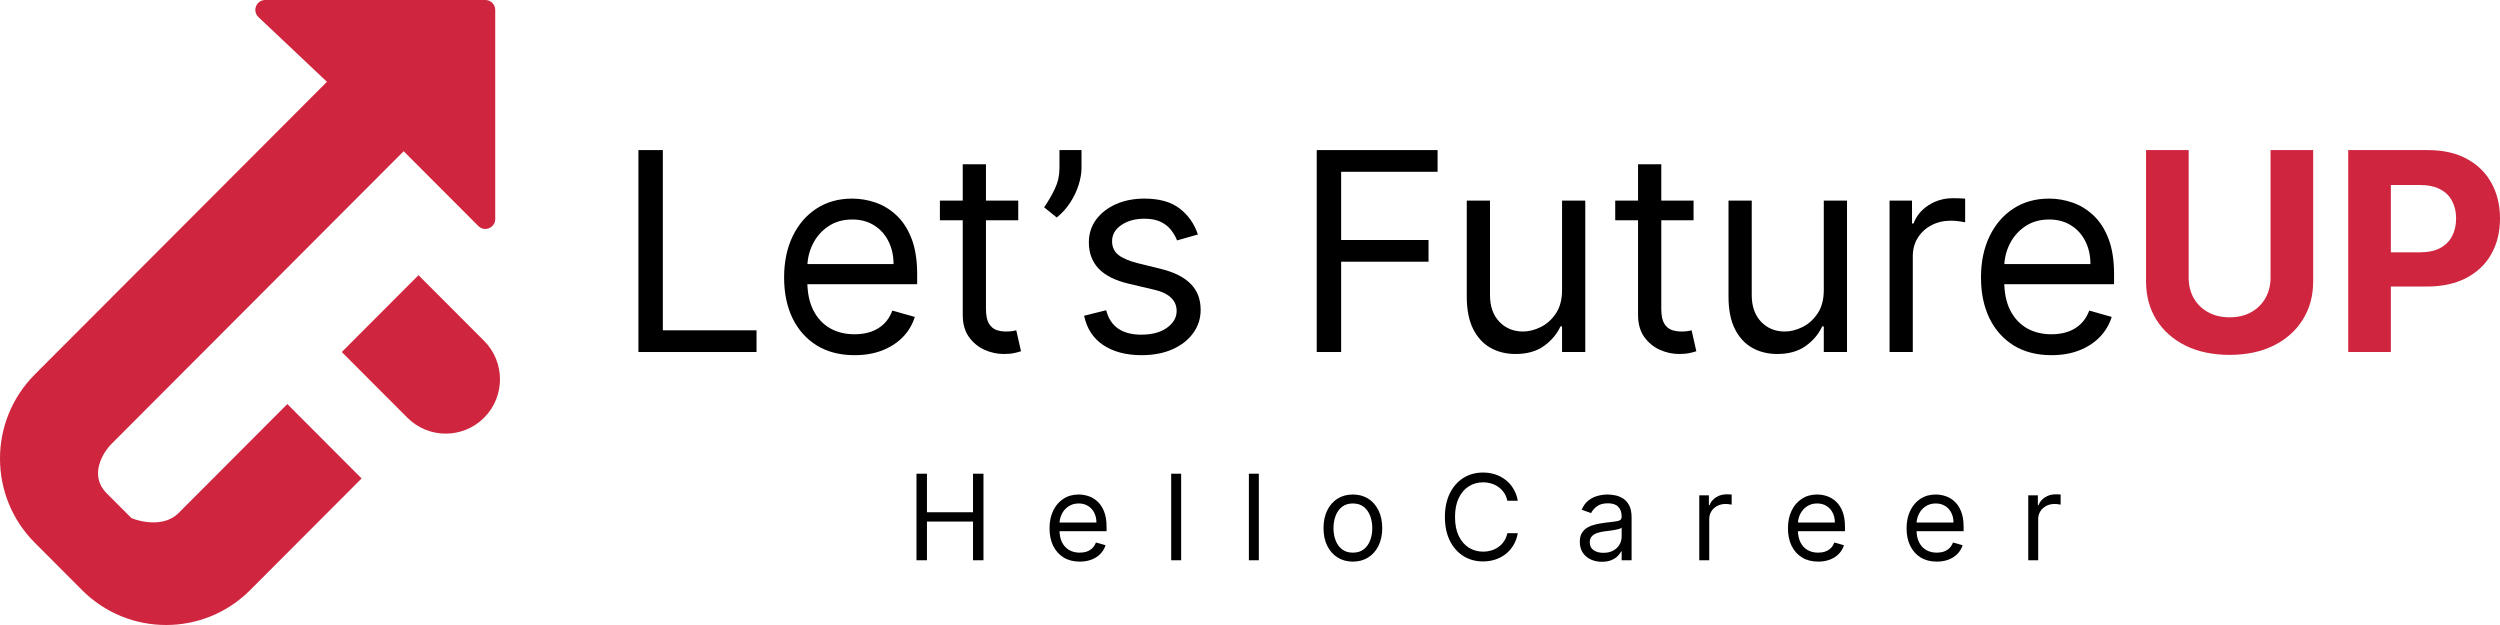
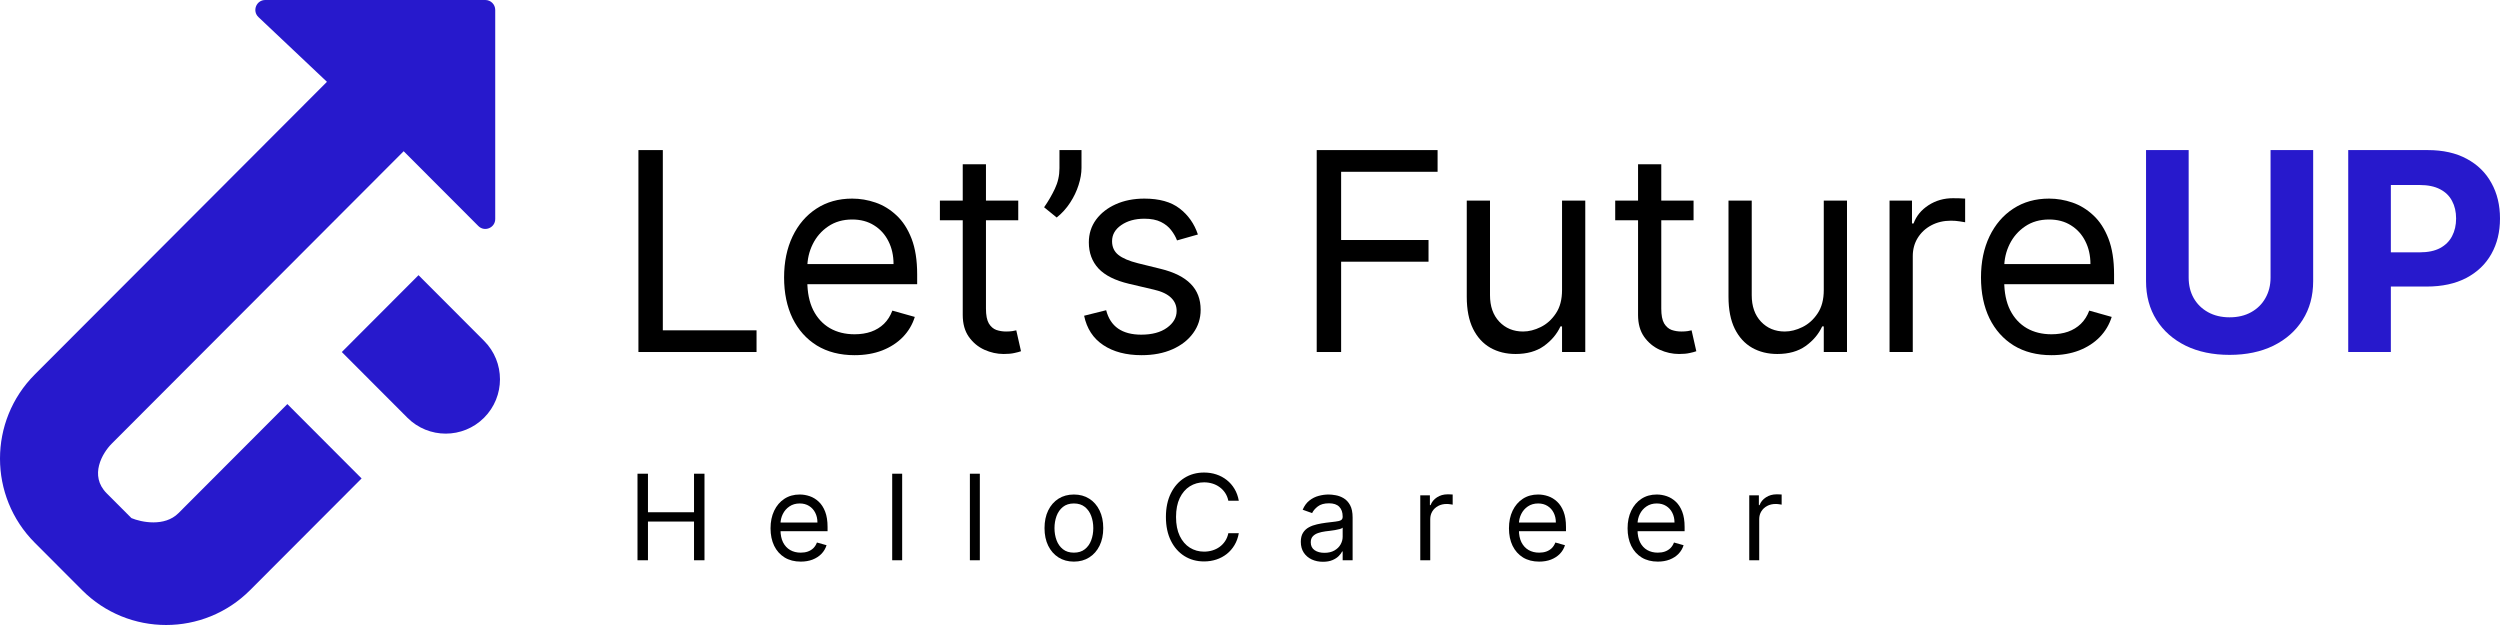
<svg xmlns="http://www.w3.org/2000/svg" width="200" height="50" viewBox="0 0 200 50" fill="none">
-   <path d="M33.481 22.014L27.344 28.162L32.59 33.417C34.285 35.115 37.033 35.115 38.727 33.417C40.422 31.719 40.422 28.967 38.727 27.269L33.481 22.014Z" fill="#CF253F" />
-   <path d="M38.826 0H21.221C20.504 0 20.156 0.878 20.678 1.37L26.156 6.545L2.783 29.958C-0.928 33.675 -0.928 39.703 2.783 43.42L6.568 47.212C10.279 50.929 16.296 50.929 20.007 47.212L28.928 38.276L22.988 32.326L14.277 41.052C13.169 42.163 11.308 41.779 10.516 41.449L8.536 39.466C7.111 38.038 8.206 36.227 8.932 35.499L32.293 12.098L38.266 18.081C38.765 18.581 39.618 18.227 39.618 17.52V0.793C39.618 0.355 39.264 0 38.826 0Z" fill="#CF253F" />
-   <path d="M51.074 28.161V12.007H53.027V26.426H60.523V28.161H51.074Z" fill="black" />
-   <path d="M68.365 28.414C67.2 28.414 66.195 28.156 65.35 27.641C64.51 27.12 63.862 26.395 63.405 25.464C62.953 24.528 62.728 23.439 62.728 22.198C62.728 20.957 62.953 19.863 63.405 18.917C63.862 17.965 64.497 17.224 65.31 16.693C66.129 16.156 67.085 15.888 68.177 15.888C68.806 15.888 69.428 15.993 70.043 16.204C70.657 16.414 71.216 16.756 71.72 17.229C72.224 17.697 72.625 18.317 72.925 19.09C73.224 19.863 73.373 20.815 73.373 21.946V22.735H64.051V21.125H71.484C71.484 20.442 71.347 19.832 71.074 19.296C70.806 18.759 70.423 18.336 69.925 18.026C69.431 17.715 68.848 17.56 68.177 17.56C67.436 17.56 66.796 17.744 66.255 18.112C65.72 18.475 65.308 18.948 65.019 19.532C64.73 20.116 64.586 20.742 64.586 21.41V22.482C64.586 23.397 64.743 24.173 65.058 24.809C65.379 25.44 65.822 25.921 66.389 26.253C66.956 26.579 67.615 26.742 68.365 26.742C68.854 26.742 69.295 26.673 69.688 26.537C70.087 26.395 70.431 26.184 70.72 25.905C71.009 25.622 71.232 25.269 71.389 24.849L73.184 25.353C72.995 25.963 72.678 26.5 72.232 26.962C71.785 27.42 71.234 27.777 70.578 28.035C69.922 28.288 69.184 28.414 68.365 28.414Z" fill="black" />
-   <path d="M81.46 16.046V17.623H75.192V16.046H81.46ZM77.019 13.143H78.877V24.691C78.877 25.217 78.953 25.611 79.106 25.874C79.263 26.132 79.463 26.305 79.704 26.395C79.951 26.479 80.211 26.521 80.484 26.521C80.688 26.521 80.856 26.51 80.987 26.489C81.119 26.463 81.224 26.442 81.302 26.426L81.68 28.098C81.555 28.146 81.379 28.193 81.153 28.24C80.927 28.293 80.641 28.319 80.295 28.319C79.77 28.319 79.255 28.206 78.751 27.98C78.253 27.754 77.838 27.409 77.507 26.947C77.182 26.484 77.019 25.9 77.019 25.196V13.143Z" fill="black" />
-   <path d="M86.521 12.007V13.427C86.521 13.858 86.442 14.318 86.285 14.807C86.132 15.291 85.907 15.762 85.608 16.219C85.314 16.672 84.957 17.066 84.537 17.402L83.529 16.582C83.86 16.109 84.146 15.617 84.387 15.107C84.634 14.592 84.757 14.042 84.757 13.459V12.007H86.521Z" fill="black" />
-   <path d="M95.832 18.759L94.163 19.233C94.058 18.954 93.903 18.683 93.698 18.42C93.499 18.152 93.226 17.931 92.879 17.758C92.533 17.584 92.089 17.497 91.549 17.497C90.808 17.497 90.192 17.668 89.698 18.01C89.21 18.346 88.966 18.775 88.966 19.296C88.966 19.758 89.134 20.124 89.47 20.392C89.806 20.66 90.331 20.884 91.045 21.062L92.84 21.504C93.921 21.767 94.727 22.169 95.257 22.711C95.787 23.247 96.052 23.939 96.052 24.785C96.052 25.48 95.853 26.1 95.454 26.647C95.06 27.194 94.509 27.625 93.8 27.941C93.092 28.256 92.268 28.414 91.328 28.414C90.094 28.414 89.073 28.146 88.265 27.609C87.457 27.073 86.945 26.289 86.73 25.259L88.493 24.817C88.661 25.469 88.979 25.958 89.446 26.284C89.919 26.61 90.535 26.773 91.297 26.773C92.163 26.773 92.85 26.589 93.359 26.221C93.874 25.848 94.131 25.401 94.131 24.88C94.131 24.459 93.984 24.107 93.69 23.823C93.396 23.534 92.945 23.318 92.336 23.176L90.32 22.703C89.213 22.44 88.399 22.033 87.879 21.48C87.365 20.923 87.108 20.226 87.108 19.39C87.108 18.707 87.299 18.102 87.682 17.576C88.071 17.05 88.598 16.637 89.265 16.338C89.937 16.038 90.698 15.888 91.549 15.888C92.745 15.888 93.685 16.151 94.367 16.677C95.055 17.203 95.543 17.897 95.832 18.759Z" fill="black" />
-   <path d="M105.338 28.161V12.007H115.007V13.743H107.291V19.201H114.283V20.936H107.291V28.161H105.338Z" fill="black" />
-   <path d="M124.964 23.208V16.046H126.822V28.161H124.964V26.111H124.838C124.554 26.726 124.113 27.249 123.515 27.68C122.917 28.106 122.161 28.319 121.247 28.319C120.491 28.319 119.819 28.154 119.232 27.822C118.644 27.486 118.182 26.981 117.846 26.308C117.51 25.629 117.342 24.775 117.342 23.744V16.046H119.2V23.618C119.2 24.502 119.447 25.206 119.94 25.732C120.439 26.258 121.074 26.521 121.846 26.521C122.308 26.521 122.777 26.402 123.255 26.166C123.738 25.929 124.142 25.566 124.468 25.077C124.798 24.588 124.964 23.965 124.964 23.208Z" fill="black" />
-   <path d="M135.485 16.046V17.623H129.218V16.046H135.485ZM131.044 13.143H132.903V24.691C132.903 25.217 132.979 25.611 133.131 25.874C133.289 26.132 133.488 26.305 133.73 26.395C133.976 26.479 134.236 26.521 134.509 26.521C134.714 26.521 134.882 26.51 135.013 26.489C135.144 26.463 135.249 26.442 135.328 26.426L135.706 28.098C135.58 28.146 135.404 28.193 135.178 28.24C134.953 28.293 134.667 28.319 134.32 28.319C133.795 28.319 133.281 28.206 132.777 27.98C132.278 27.754 131.863 27.409 131.533 26.947C131.207 26.484 131.044 25.9 131.044 25.196V13.143Z" fill="black" />
-   <path d="M145.903 23.208V16.046H147.761V28.161H145.903V26.111H145.777C145.493 26.726 145.052 27.249 144.454 27.68C143.855 28.106 143.1 28.319 142.186 28.319C141.43 28.319 140.758 28.154 140.17 27.822C139.583 27.486 139.121 26.981 138.785 26.308C138.449 25.629 138.281 24.775 138.281 23.744V16.046H140.139V23.618C140.139 24.502 140.386 25.206 140.879 25.732C141.378 26.258 142.013 26.521 142.785 26.521C143.247 26.521 143.716 26.402 144.194 26.166C144.677 25.929 145.081 25.566 145.407 25.077C145.737 24.588 145.903 23.965 145.903 23.208Z" fill="black" />
-   <path d="M151.165 28.161V16.046H152.96V17.876H153.086C153.306 17.276 153.705 16.79 154.283 16.417C154.86 16.043 155.511 15.857 156.235 15.857C156.372 15.857 156.542 15.859 156.747 15.864C156.952 15.87 157.107 15.878 157.212 15.888V17.781C157.149 17.765 157.004 17.742 156.779 17.71C156.558 17.673 156.325 17.655 156.078 17.655C155.49 17.655 154.965 17.779 154.503 18.026C154.046 18.268 153.684 18.604 153.416 19.035C153.154 19.461 153.023 19.948 153.023 20.494V28.161H151.165Z" fill="black" />
-   <path d="M164.117 28.414C162.952 28.414 161.947 28.156 161.101 27.641C160.262 27.12 159.613 26.395 159.157 25.464C158.705 24.528 158.479 23.439 158.479 22.198C158.479 20.957 158.705 19.863 159.157 18.917C159.613 17.965 160.248 17.224 161.062 16.693C161.881 16.156 162.836 15.888 163.928 15.888C164.558 15.888 165.18 15.993 165.794 16.204C166.409 16.414 166.968 16.756 167.472 17.229C167.975 17.697 168.377 18.317 168.676 19.09C168.975 19.863 169.125 20.815 169.125 21.946V22.735H159.802V21.125H167.235C167.235 20.442 167.099 19.832 166.826 19.296C166.558 18.759 166.175 18.336 165.676 18.026C165.183 17.715 164.6 17.56 163.928 17.56C163.188 17.56 162.548 17.744 162.007 18.112C161.472 18.475 161.06 18.948 160.771 19.532C160.482 20.116 160.338 20.742 160.338 21.41V22.482C160.338 23.397 160.495 24.173 160.81 24.809C161.13 25.44 161.574 25.921 162.141 26.253C162.708 26.579 163.367 26.742 164.117 26.742C164.605 26.742 165.046 26.673 165.44 26.537C165.839 26.395 166.183 26.184 166.472 25.905C166.76 25.622 166.983 25.269 167.141 24.849L168.936 25.353C168.747 25.963 168.43 26.5 167.983 26.962C167.537 27.42 166.986 27.777 166.33 28.035C165.674 28.288 164.936 28.414 164.117 28.414Z" fill="black" />
-   <path d="M181.644 12.007H185.054V22.498C185.054 23.676 184.773 24.707 184.211 25.59C183.655 26.473 182.875 27.162 181.873 27.657C180.87 28.146 179.702 28.39 178.369 28.39C177.03 28.39 175.859 28.146 174.857 27.657C173.854 27.162 173.075 26.473 172.518 25.59C171.962 24.707 171.684 23.676 171.684 22.498V12.007H175.093V22.206C175.093 22.821 175.227 23.368 175.495 23.847C175.768 24.325 176.151 24.701 176.644 24.975C177.138 25.248 177.712 25.385 178.369 25.385C179.03 25.385 179.605 25.248 180.093 24.975C180.586 24.701 180.967 24.325 181.235 23.847C181.508 23.368 181.644 22.821 181.644 22.206V12.007Z" fill="#CF253F" />
-   <path d="M187.859 28.161V12.007H194.221C195.444 12.007 196.486 12.241 197.347 12.709C198.208 13.172 198.864 13.816 199.315 14.642C199.772 15.462 200 16.409 200 17.481C200 18.554 199.769 19.501 199.308 20.321C198.846 21.141 198.176 21.78 197.3 22.238C196.428 22.695 195.373 22.924 194.134 22.924H190.079V20.187H193.583C194.239 20.187 194.78 20.074 195.205 19.848C195.636 19.616 195.956 19.298 196.166 18.893C196.381 18.483 196.489 18.012 196.489 17.481C196.489 16.945 196.381 16.477 196.166 16.077C195.956 15.672 195.636 15.36 195.205 15.139C194.775 14.913 194.229 14.8 193.567 14.8H191.268V28.161H187.859Z" fill="#CF253F" />
-   <path d="M73.319 44.821V37.897H74.156V40.98H77.841V37.897H78.678V44.821H77.841V41.724H74.156V44.821H73.319Z" fill="black" />
-   <path d="M86.378 44.929C85.879 44.929 85.448 44.818 85.086 44.597C84.726 44.374 84.448 44.063 84.252 43.664C84.059 43.263 83.962 42.797 83.962 42.265C83.962 41.733 84.059 41.264 84.252 40.859C84.448 40.451 84.72 40.133 85.069 39.905C85.42 39.675 85.829 39.561 86.297 39.561C86.567 39.561 86.834 39.606 87.097 39.696C87.36 39.786 87.6 39.932 87.816 40.135C88.032 40.336 88.204 40.602 88.332 40.933C88.46 41.264 88.525 41.672 88.525 42.157V42.495H84.529V41.805H87.715C87.715 41.512 87.656 41.251 87.539 41.021C87.424 40.791 87.26 40.61 87.046 40.477C86.835 40.344 86.585 40.277 86.297 40.277C85.98 40.277 85.706 40.356 85.474 40.514C85.245 40.669 85.068 40.872 84.944 41.122C84.82 41.373 84.759 41.641 84.759 41.927V42.387C84.759 42.779 84.826 43.111 84.961 43.384C85.098 43.654 85.288 43.861 85.531 44.002C85.774 44.142 86.057 44.212 86.378 44.212C86.588 44.212 86.777 44.183 86.945 44.124C87.116 44.063 87.264 43.973 87.387 43.854C87.511 43.732 87.607 43.581 87.674 43.401L88.444 43.617C88.363 43.879 88.227 44.108 88.035 44.307C87.844 44.503 87.608 44.656 87.327 44.767C87.045 44.875 86.729 44.929 86.378 44.929Z" fill="black" />
-   <path d="M94.492 37.897V44.821H93.695V37.897H94.492Z" fill="black" />
-   <path d="M100.706 37.897V44.821H99.91V37.897H100.706Z" fill="black" />
-   <path d="M108.23 44.929C107.762 44.929 107.352 44.817 106.999 44.594C106.648 44.371 106.373 44.059 106.175 43.658C105.98 43.257 105.882 42.788 105.882 42.251C105.882 41.711 105.98 41.238 106.175 40.835C106.373 40.432 106.648 40.118 106.999 39.895C107.352 39.672 107.762 39.561 108.23 39.561C108.698 39.561 109.108 39.672 109.459 39.895C109.812 40.118 110.086 40.432 110.282 40.835C110.48 41.238 110.579 41.711 110.579 42.251C110.579 42.788 110.48 43.257 110.282 43.658C110.086 44.059 109.812 44.371 109.459 44.594C109.108 44.817 108.698 44.929 108.23 44.929ZM108.23 44.212C108.586 44.212 108.878 44.121 109.108 43.938C109.337 43.756 109.507 43.516 109.617 43.218C109.728 42.921 109.783 42.599 109.783 42.251C109.783 41.904 109.728 41.581 109.617 41.281C109.507 40.981 109.337 40.739 109.108 40.554C108.878 40.37 108.586 40.277 108.23 40.277C107.875 40.277 107.582 40.37 107.353 40.554C107.124 40.739 106.954 40.981 106.843 41.281C106.733 41.581 106.678 41.904 106.678 42.251C106.678 42.599 106.733 42.921 106.843 43.218C106.954 43.516 107.124 43.756 107.353 43.938C107.582 44.121 107.875 44.212 108.23 44.212Z" fill="black" />
-   <path d="M121.424 40.061H120.587C120.537 39.82 120.451 39.608 120.327 39.425C120.205 39.243 120.057 39.09 119.881 38.966C119.708 38.839 119.516 38.745 119.304 38.682C119.093 38.619 118.872 38.587 118.643 38.587C118.224 38.587 117.845 38.693 117.506 38.905C117.168 39.117 116.899 39.429 116.699 39.841C116.501 40.254 116.402 40.76 116.402 41.359C116.402 41.958 116.501 42.464 116.699 42.877C116.899 43.289 117.168 43.601 117.506 43.813C117.845 44.025 118.224 44.131 118.643 44.131C118.872 44.131 119.093 44.099 119.304 44.036C119.516 43.973 119.708 43.88 119.881 43.756C120.057 43.63 120.205 43.475 120.327 43.293C120.451 43.108 120.537 42.896 120.587 42.657H121.424C121.361 43.011 121.246 43.328 121.079 43.607C120.913 43.886 120.706 44.124 120.458 44.32C120.211 44.514 119.933 44.662 119.625 44.763C119.319 44.864 118.992 44.915 118.643 44.915C118.053 44.915 117.529 44.771 117.07 44.483C116.611 44.194 116.25 43.784 115.987 43.252C115.724 42.72 115.592 42.089 115.592 41.359C115.592 40.629 115.724 39.998 115.987 39.466C116.25 38.934 116.611 38.524 117.07 38.235C117.529 37.947 118.053 37.803 118.643 37.803C118.992 37.803 119.319 37.853 119.625 37.955C119.933 38.056 120.211 38.205 120.458 38.401C120.706 38.595 120.913 38.831 121.079 39.111C121.246 39.388 121.361 39.705 121.424 40.061Z" fill="black" />
-   <path d="M128.153 44.942C127.824 44.942 127.526 44.88 127.258 44.756C126.991 44.63 126.778 44.449 126.621 44.212C126.463 43.973 126.384 43.685 126.384 43.347C126.384 43.049 126.443 42.808 126.56 42.623C126.677 42.436 126.833 42.29 127.029 42.184C127.225 42.078 127.441 41.999 127.677 41.947C127.915 41.893 128.155 41.85 128.396 41.819C128.711 41.778 128.966 41.748 129.162 41.727C129.36 41.705 129.504 41.668 129.594 41.616C129.686 41.564 129.732 41.474 129.732 41.346V41.318C129.732 40.985 129.641 40.726 129.459 40.541C129.279 40.356 129.005 40.264 128.639 40.264C128.258 40.264 127.96 40.347 127.744 40.514C127.528 40.681 127.377 40.859 127.289 41.048L126.533 40.778C126.668 40.462 126.848 40.216 127.073 40.041C127.3 39.863 127.548 39.739 127.815 39.669C128.085 39.597 128.351 39.561 128.612 39.561C128.778 39.561 128.969 39.581 129.185 39.621C129.404 39.66 129.614 39.74 129.816 39.861C130.021 39.983 130.191 40.167 130.326 40.412C130.461 40.658 130.528 40.987 130.528 41.4V44.821H129.732V44.117H129.692C129.638 44.23 129.548 44.351 129.422 44.479C129.296 44.608 129.128 44.717 128.919 44.807C128.71 44.897 128.454 44.942 128.153 44.942ZM128.274 44.226C128.589 44.226 128.855 44.164 129.071 44.04C129.289 43.916 129.453 43.756 129.563 43.56C129.676 43.364 129.732 43.157 129.732 42.941V42.211C129.698 42.251 129.624 42.289 129.509 42.322C129.397 42.354 129.266 42.382 129.118 42.407C128.972 42.429 128.829 42.45 128.689 42.468C128.552 42.483 128.441 42.497 128.355 42.508C128.148 42.535 127.955 42.579 127.775 42.64C127.597 42.699 127.453 42.788 127.343 42.907C127.235 43.024 127.181 43.184 127.181 43.387C127.181 43.664 127.283 43.874 127.488 44.016C127.695 44.156 127.957 44.226 128.274 44.226Z" fill="black" />
-   <path d="M135.941 44.821V39.628H136.711V40.412H136.765C136.859 40.156 137.03 39.947 137.278 39.787C137.525 39.627 137.804 39.547 138.115 39.547C138.173 39.547 138.246 39.548 138.334 39.55C138.422 39.553 138.488 39.556 138.533 39.561V40.372C138.506 40.365 138.444 40.355 138.348 40.342C138.253 40.326 138.153 40.318 138.047 40.318C137.795 40.318 137.57 40.371 137.372 40.477C137.177 40.58 137.021 40.725 136.907 40.909C136.794 41.092 136.738 41.3 136.738 41.535V44.821H135.941Z" fill="black" />
-   <path d="M145.452 44.929C144.953 44.929 144.522 44.818 144.16 44.597C143.8 44.374 143.522 44.063 143.326 43.664C143.133 43.263 143.036 42.797 143.036 42.265C143.036 41.733 143.133 41.264 143.326 40.859C143.522 40.451 143.794 40.133 144.143 39.905C144.494 39.675 144.903 39.561 145.371 39.561C145.641 39.561 145.908 39.606 146.171 39.696C146.434 39.786 146.674 39.932 146.89 40.135C147.106 40.336 147.278 40.602 147.406 40.933C147.534 41.264 147.598 41.672 147.598 42.157V42.495H143.603V41.805H146.788C146.788 41.512 146.73 41.251 146.613 41.021C146.498 40.791 146.334 40.61 146.12 40.477C145.909 40.344 145.659 40.277 145.371 40.277C145.054 40.277 144.779 40.356 144.548 40.514C144.318 40.669 144.142 40.872 144.018 41.122C143.894 41.373 143.832 41.641 143.832 41.927V42.387C143.832 42.779 143.9 43.111 144.035 43.384C144.172 43.654 144.362 43.861 144.605 44.002C144.848 44.142 145.13 44.212 145.452 44.212C145.661 44.212 145.85 44.183 146.019 44.124C146.19 44.063 146.337 43.973 146.461 43.854C146.585 43.732 146.681 43.581 146.748 43.401L147.517 43.617C147.436 43.879 147.3 44.108 147.109 44.307C146.918 44.503 146.682 44.656 146.4 44.767C146.119 44.875 145.803 44.929 145.452 44.929Z" fill="black" />
-   <path d="M154.943 44.929C154.443 44.929 154.012 44.818 153.65 44.597C153.29 44.374 153.012 44.063 152.817 43.664C152.623 43.263 152.526 42.797 152.526 42.265C152.526 41.733 152.623 41.264 152.817 40.859C153.012 40.451 153.285 40.133 153.633 39.905C153.984 39.675 154.394 39.561 154.862 39.561C155.132 39.561 155.398 39.606 155.661 39.696C155.925 39.786 156.164 39.932 156.38 40.135C156.596 40.336 156.768 40.602 156.896 40.933C157.025 41.264 157.089 41.672 157.089 42.157V42.495H153.093V41.805H156.279C156.279 41.512 156.22 41.251 156.103 41.021C155.989 40.791 155.824 40.61 155.611 40.477C155.399 40.344 155.15 40.277 154.862 40.277C154.544 40.277 154.27 40.356 154.038 40.514C153.809 40.669 153.632 40.872 153.508 41.122C153.385 41.373 153.323 41.641 153.323 41.927V42.387C153.323 42.779 153.39 43.111 153.525 43.384C153.662 43.654 153.853 43.861 154.096 44.002C154.339 44.142 154.621 44.212 154.943 44.212C155.152 44.212 155.341 44.183 155.509 44.124C155.68 44.063 155.828 43.973 155.952 43.854C156.075 43.732 156.171 43.581 156.238 43.401L157.008 43.617C156.927 43.879 156.791 44.108 156.599 44.307C156.408 44.503 156.172 44.656 155.891 44.767C155.61 44.875 155.294 44.929 154.943 44.929Z" fill="black" />
-   <path d="M162.26 44.821V39.628H163.029V40.412H163.083C163.178 40.156 163.349 39.947 163.596 39.787C163.844 39.627 164.123 39.547 164.433 39.547C164.491 39.547 164.565 39.548 164.652 39.55C164.74 39.553 164.806 39.556 164.851 39.561V40.372C164.824 40.365 164.763 40.355 164.666 40.342C164.571 40.326 164.471 40.318 164.365 40.318C164.114 40.318 163.889 40.371 163.691 40.477C163.495 40.58 163.34 40.725 163.225 40.909C163.112 41.092 163.056 41.3 163.056 41.535V44.821H162.26Z" fill="black" />
+   <path d="M33.481 22.014L27.344 28.162L32.59 33.417C34.285 35.115 37.033 35.115 38.727 33.417C40.422 31.719 40.422 28.967 38.727 27.269L33.481 22.014Z" fill="#2719CC" />
+   <path d="M38.826 0H21.221C20.504 0 20.156 0.878 20.678 1.37L26.156 6.545L2.783 29.958C-0.928 33.675 -0.928 39.703 2.783 43.42L6.568 47.212C10.279 50.929 16.296 50.929 20.007 47.212L28.928 38.276L22.988 32.326L14.277 41.052C13.169 42.163 11.308 41.779 10.516 41.449L8.536 39.466C7.111 38.038 8.206 36.227 8.932 35.499L32.293 12.098L38.266 18.081C38.765 18.581 39.618 18.227 39.618 17.52V0.793C39.618 0.355 39.264 0 38.826 0Z" fill="#2719CC" />
+   <path d="M51.074 28.161V12.007H53.026V26.426H60.523V28.161H51.074Z" fill="black" />
+   <path d="M68.365 28.414C67.2 28.414 66.194 28.156 65.349 27.641C64.509 27.12 63.861 26.395 63.404 25.464C62.953 24.528 62.727 23.439 62.727 22.198C62.727 20.957 62.953 19.863 63.404 18.917C63.861 17.965 64.496 17.224 65.31 16.693C66.129 16.156 67.084 15.888 68.176 15.888C68.806 15.888 69.428 15.993 70.042 16.204C70.656 16.414 71.215 16.756 71.719 17.229C72.223 17.697 72.625 18.317 72.924 19.09C73.223 19.863 73.373 20.815 73.373 21.946V22.735H64.05V21.125H71.483C71.483 20.442 71.347 19.832 71.074 19.296C70.806 18.759 70.423 18.336 69.924 18.026C69.431 17.715 68.848 17.56 68.176 17.56C67.436 17.56 66.796 17.744 66.255 18.112C65.719 18.475 65.307 18.948 65.019 19.532C64.73 20.116 64.585 20.742 64.585 21.41V22.482C64.585 23.397 64.743 24.173 65.058 24.809C65.378 25.44 65.822 25.921 66.389 26.253C66.956 26.579 67.614 26.742 68.365 26.742C68.853 26.742 69.294 26.673 69.688 26.537C70.087 26.395 70.431 26.184 70.719 25.905C71.008 25.622 71.231 25.269 71.389 24.849L73.184 25.353C72.995 25.963 72.677 26.5 72.231 26.962C71.785 27.42 71.234 27.777 70.578 28.035C69.921 28.288 69.184 28.414 68.365 28.414Z" fill="black" />
+   <path d="M81.46 16.046V17.623H75.192V16.046H81.46ZM77.019 13.143H78.877V24.691C78.877 25.217 78.953 25.611 79.105 25.874C79.263 26.132 79.462 26.305 79.704 26.395C79.95 26.479 80.21 26.521 80.483 26.521C80.688 26.521 80.856 26.51 80.987 26.489C81.118 26.463 81.223 26.442 81.302 26.426L81.68 28.098C81.554 28.146 81.378 28.193 81.152 28.24C80.927 28.293 80.641 28.319 80.294 28.319C79.769 28.319 79.255 28.206 78.751 27.98C78.252 27.754 77.837 27.409 77.507 26.947C77.181 26.484 77.019 25.9 77.019 25.196V13.143Z" fill="black" />
+   <path d="M86.52 12.007V13.427C86.52 13.858 86.442 14.318 86.284 14.807C86.132 15.291 85.906 15.762 85.607 16.219C85.313 16.672 84.956 17.066 84.536 17.402L83.528 16.582C83.859 16.109 84.145 15.617 84.387 15.107C84.633 14.592 84.757 14.042 84.757 13.459V12.007H86.52Z" fill="black" />
+   <path d="M95.832 18.759L94.162 19.233C94.057 18.954 93.902 18.683 93.698 18.42C93.498 18.152 93.225 17.931 92.879 17.758C92.532 17.584 92.089 17.497 91.548 17.497C90.808 17.497 90.191 17.668 89.698 18.01C89.21 18.346 88.965 18.775 88.965 19.296C88.965 19.758 89.133 20.124 89.469 20.392C89.805 20.66 90.33 20.884 91.044 21.062L92.839 21.504C93.921 21.767 94.727 22.169 95.257 22.711C95.787 23.247 96.052 23.939 96.052 24.785C96.052 25.48 95.853 26.1 95.454 26.647C95.06 27.194 94.509 27.625 93.8 27.941C93.091 28.256 92.267 28.414 91.328 28.414C90.094 28.414 89.073 28.146 88.265 27.609C87.456 27.073 86.944 26.289 86.729 25.259L88.493 24.817C88.661 25.469 88.978 25.958 89.446 26.284C89.918 26.61 90.535 26.773 91.296 26.773C92.162 26.773 92.85 26.589 93.359 26.221C93.874 25.848 94.131 25.401 94.131 24.88C94.131 24.459 93.984 24.107 93.69 23.823C93.396 23.534 92.944 23.318 92.335 23.176L90.32 22.703C89.212 22.44 88.398 22.033 87.879 21.48C87.364 20.923 87.107 20.226 87.107 19.39C87.107 18.707 87.299 18.102 87.682 17.576C88.07 17.05 88.598 16.637 89.265 16.338C89.936 16.038 90.698 15.888 91.548 15.888C92.745 15.888 93.684 16.151 94.367 16.677C95.055 17.203 95.543 17.897 95.832 18.759Z" fill="black" />
+   <path d="M105.337 28.161V12.007H115.007V13.743H107.29V19.201H114.282V20.936H107.29V28.161H105.337Z" fill="black" />
+   <path d="M124.963 23.208V16.046H126.822V28.161H124.963V26.111H124.837C124.554 26.726 124.113 27.249 123.514 27.68C122.916 28.106 122.16 28.319 121.247 28.319C120.491 28.319 119.819 28.154 119.231 27.822C118.643 27.486 118.181 26.981 117.845 26.308C117.509 25.629 117.341 24.775 117.341 23.744V16.046H119.2V23.618C119.2 24.502 119.446 25.206 119.94 25.732C120.438 26.258 121.074 26.521 121.845 26.521C122.307 26.521 122.777 26.402 123.255 26.166C123.738 25.929 124.142 25.566 124.467 25.077C124.798 24.588 124.963 23.965 124.963 23.208Z" fill="black" />
+   <path d="M135.485 16.046V17.623H129.217V16.046H135.485ZM131.044 13.143H132.902V24.691C132.902 25.217 132.978 25.611 133.131 25.874C133.288 26.132 133.488 26.305 133.729 26.395C133.976 26.479 134.236 26.521 134.509 26.521C134.713 26.521 134.881 26.51 135.012 26.489C135.144 26.463 135.249 26.442 135.327 26.426L135.705 28.098C135.579 28.146 135.404 28.193 135.178 28.24C134.952 28.293 134.666 28.319 134.32 28.319C133.795 28.319 133.28 28.206 132.776 27.98C132.278 27.754 131.863 27.409 131.532 26.947C131.207 26.484 131.044 25.9 131.044 25.196V13.143Z" fill="black" />
+   <path d="M145.902 23.208V16.046H147.76V28.161H145.902V26.111H145.776C145.493 26.726 145.052 27.249 144.453 27.68C143.855 28.106 143.099 28.319 142.186 28.319C141.43 28.319 140.758 28.154 140.17 27.822C139.582 27.486 139.12 26.981 138.784 26.308C138.448 25.629 138.28 24.775 138.28 23.744V16.046H140.138V23.618C140.138 24.502 140.385 25.206 140.879 25.732C141.377 26.258 142.012 26.521 142.784 26.521C143.246 26.521 143.716 26.402 144.194 26.166C144.677 25.929 145.081 25.566 145.406 25.077C145.737 24.588 145.902 23.965 145.902 23.208Z" fill="black" />
+   <path d="M151.164 28.161V16.046H152.959V17.876H153.085C153.306 17.276 153.705 16.79 154.282 16.417C154.86 16.043 155.51 15.857 156.235 15.857C156.371 15.857 156.542 15.859 156.747 15.864C156.951 15.87 157.106 15.878 157.211 15.888V17.781C157.148 17.765 157.004 17.742 156.778 17.71C156.558 17.673 156.324 17.655 156.077 17.655C155.489 17.655 154.965 17.779 154.503 18.026C154.046 18.268 153.684 18.604 153.416 19.035C153.154 19.461 153.022 19.948 153.022 20.494V28.161H151.164Z" fill="black" />
+   <path d="M164.117 28.414C162.951 28.414 161.946 28.156 161.101 27.641C160.261 27.12 159.613 26.395 159.156 25.464C158.705 24.528 158.479 23.439 158.479 22.198C158.479 20.957 158.705 19.863 159.156 18.917C159.613 17.965 160.248 17.224 161.062 16.693C161.881 16.156 162.836 15.888 163.928 15.888C164.558 15.888 165.18 15.993 165.794 16.204C166.408 16.414 166.967 16.756 167.471 17.229C167.975 17.697 168.377 18.317 168.676 19.09C168.975 19.863 169.125 20.815 169.125 21.946V22.735H159.802V21.125H167.235C167.235 20.442 167.098 19.832 166.825 19.296C166.558 18.759 166.174 18.336 165.676 18.026C165.182 17.715 164.6 17.56 163.928 17.56C163.188 17.56 162.547 17.744 162.007 18.112C161.471 18.475 161.059 18.948 160.77 19.532C160.482 20.116 160.337 20.742 160.337 21.41V22.482C160.337 23.397 160.495 24.173 160.81 24.809C161.13 25.44 161.573 25.921 162.14 26.253C162.707 26.579 163.366 26.742 164.117 26.742C164.605 26.742 165.046 26.673 165.44 26.537C165.839 26.395 166.182 26.184 166.471 25.905C166.76 25.622 166.983 25.269 167.14 24.849L168.936 25.353C168.747 25.963 168.429 26.5 167.983 26.962C167.537 27.42 166.986 27.777 166.329 28.035C165.673 28.288 164.936 28.414 164.117 28.414Z" fill="black" />
+   <path d="M181.644 12.007H185.053V22.498C185.053 23.676 184.772 24.707 184.211 25.59C183.654 26.473 182.875 27.162 181.872 27.657C180.869 28.146 179.701 28.39 178.368 28.39C177.03 28.39 175.859 28.146 174.856 27.657C173.854 27.162 173.074 26.473 172.518 25.59C171.961 24.707 171.683 23.676 171.683 22.498V12.007H175.093V22.206C175.093 22.821 175.226 23.368 175.494 23.847C175.767 24.325 176.15 24.701 176.644 24.975C177.137 25.248 177.712 25.385 178.368 25.385C179.03 25.385 179.604 25.248 180.093 24.975C180.586 24.701 180.967 24.325 181.234 23.847C181.507 23.368 181.644 22.821 181.644 22.206V12.007Z" fill="#2719CC" />
+   <path d="M187.858 28.161V12.007H194.22C195.444 12.007 196.486 12.241 197.346 12.709C198.207 13.172 198.863 13.816 199.315 14.642C199.772 15.462 200 16.409 200 17.481C200 18.554 199.769 19.501 199.307 20.321C198.845 21.141 198.176 21.78 197.299 22.238C196.428 22.695 195.373 22.924 194.134 22.924H190.079V20.187H193.583C194.239 20.187 194.779 20.074 195.205 19.848C195.635 19.616 195.955 19.298 196.165 18.893C196.381 18.483 196.488 18.012 196.488 17.481C196.488 16.945 196.381 16.477 196.165 16.077C195.955 15.672 195.635 15.36 195.205 15.139C194.774 14.913 194.228 14.8 193.567 14.8H191.268V28.161H187.858Z" fill="#2719CC" />
+   <path d="M51 44.821V37.897H51.837V40.98H55.522V37.897H56.359V44.821H55.522V41.724H51.837V44.821H51Z" fill="black" />
+   <path d="M64.059 44.929C63.56 44.929 63.129 44.818 62.767 44.597C62.407 44.374 62.129 44.063 61.933 43.664C61.74 43.263 61.643 42.797 61.643 42.265C61.643 41.733 61.74 41.264 61.933 40.859C62.129 40.451 62.401 40.133 62.75 39.905C63.101 39.675 63.51 39.561 63.978 39.561C64.248 39.561 64.515 39.606 64.778 39.696C65.041 39.786 65.281 39.932 65.497 40.135C65.713 40.336 65.885 40.602 66.013 40.933C66.141 41.264 66.205 41.672 66.205 42.157V42.495H62.21V41.805H65.395C65.395 41.512 65.337 41.251 65.22 41.021C65.105 40.791 64.941 40.61 64.727 40.477C64.516 40.344 64.266 40.277 63.978 40.277C63.661 40.277 63.386 40.356 63.155 40.514C62.925 40.669 62.749 40.872 62.625 41.122C62.501 41.373 62.439 41.641 62.439 41.927V42.387C62.439 42.779 62.507 43.111 62.642 43.384C62.779 43.654 62.969 43.861 63.212 44.002C63.455 44.142 63.737 44.212 64.059 44.212C64.268 44.212 64.457 44.183 64.626 44.124C64.797 44.063 64.944 43.973 65.068 43.854C65.192 43.732 65.287 43.581 65.355 43.401L66.124 43.617C66.043 43.879 65.907 44.108 65.716 44.307C65.525 44.503 65.288 44.656 65.007 44.767C64.726 44.875 64.41 44.929 64.059 44.929Z" fill="black" />
+   <path d="M72.173 37.897V44.821H71.376V37.897H72.173Z" fill="black" />
+   <path d="M78.387 37.897V44.821H77.591V37.897H78.387Z" fill="black" />
+   <path d="M85.911 44.929C85.443 44.929 85.032 44.817 84.679 44.594C84.328 44.371 84.054 44.059 83.856 43.658C83.66 43.257 83.562 42.788 83.562 42.251C83.562 41.711 83.66 41.238 83.856 40.835C84.054 40.432 84.328 40.118 84.679 39.895C85.032 39.672 85.443 39.561 85.911 39.561C86.379 39.561 86.788 39.672 87.139 39.895C87.493 40.118 87.767 40.432 87.963 40.835C88.161 41.238 88.26 41.711 88.26 42.251C88.26 42.788 88.161 43.257 87.963 43.658C87.767 44.059 87.493 44.371 87.139 44.594C86.788 44.817 86.379 44.929 85.911 44.929ZM85.911 44.212C86.266 44.212 86.559 44.121 86.788 43.938C87.018 43.756 87.188 43.516 87.298 43.218C87.408 42.921 87.463 42.599 87.463 42.251C87.463 41.904 87.408 41.581 87.298 41.281C87.188 40.981 87.018 40.739 86.788 40.554C86.559 40.37 86.266 40.277 85.911 40.277C85.556 40.277 85.263 40.37 85.034 40.554C84.804 40.739 84.634 40.981 84.524 41.281C84.414 41.581 84.359 41.904 84.359 42.251C84.359 42.599 84.414 42.921 84.524 43.218C84.634 43.516 84.804 43.756 85.034 43.938C85.263 44.121 85.556 44.212 85.911 44.212Z" fill="black" />
+   <path d="M99.104 40.061H98.267C98.218 39.82 98.131 39.608 98.007 39.425C97.886 39.243 97.737 39.09 97.562 38.966C97.389 38.839 97.196 38.745 96.985 38.682C96.773 38.619 96.553 38.587 96.324 38.587C95.905 38.587 95.526 38.693 95.186 38.905C94.849 39.117 94.58 39.429 94.38 39.841C94.182 40.254 94.083 40.76 94.083 41.359C94.083 41.958 94.182 42.464 94.38 42.877C94.58 43.289 94.849 43.601 95.186 43.813C95.526 44.025 95.905 44.131 96.324 44.131C96.553 44.131 96.773 44.099 96.985 44.036C97.196 43.973 97.389 43.88 97.562 43.756C97.737 43.63 97.886 43.475 98.007 43.293C98.131 43.108 98.218 42.896 98.267 42.657H99.104C99.041 43.011 98.927 43.328 98.76 43.607C98.594 43.886 98.386 44.124 98.139 44.32C97.892 44.514 97.614 44.662 97.306 44.763C97 44.864 96.672 44.915 96.324 44.915C95.734 44.915 95.21 44.771 94.751 44.483C94.292 44.194 93.931 43.784 93.668 43.252C93.405 42.72 93.273 42.089 93.273 41.359C93.273 40.629 93.405 39.998 93.668 39.466C93.931 38.934 94.292 38.524 94.751 38.235C95.21 37.947 95.734 37.803 96.324 37.803C96.672 37.803 97 37.853 97.306 37.955C97.614 38.056 97.892 38.205 98.139 38.401C98.386 38.595 98.594 38.831 98.76 39.111C98.927 39.388 99.041 39.705 99.104 40.061Z" fill="black" />
+   <path d="M105.833 44.942C105.505 44.942 105.207 44.88 104.939 44.756C104.671 44.63 104.459 44.449 104.301 44.212C104.144 43.973 104.065 43.685 104.065 43.347C104.065 43.049 104.124 42.808 104.241 42.623C104.358 42.436 104.514 42.29 104.71 42.184C104.905 42.078 105.121 41.999 105.358 41.947C105.596 41.893 105.836 41.85 106.076 41.819C106.391 41.778 106.647 41.748 106.842 41.727C107.04 41.705 107.184 41.668 107.274 41.616C107.367 41.564 107.413 41.474 107.413 41.346V41.318C107.413 40.985 107.322 40.726 107.139 40.541C106.959 40.356 106.686 40.264 106.319 40.264C105.939 40.264 105.641 40.347 105.425 40.514C105.209 40.681 105.057 40.859 104.969 41.048L104.214 40.778C104.349 40.462 104.529 40.216 104.754 40.041C104.981 39.863 105.228 39.739 105.496 39.669C105.766 39.597 106.031 39.561 106.292 39.561C106.459 39.561 106.65 39.581 106.866 39.621C107.084 39.66 107.295 39.74 107.497 39.861C107.702 39.983 107.872 40.167 108.007 40.412C108.142 40.658 108.209 40.987 108.209 41.4V44.821H107.413V44.117H107.372C107.318 44.23 107.228 44.351 107.102 44.479C106.976 44.608 106.809 44.717 106.599 44.807C106.39 44.897 106.135 44.942 105.833 44.942ZM105.955 44.226C106.27 44.226 106.535 44.164 106.751 44.04C106.969 43.916 107.134 43.756 107.244 43.56C107.356 43.364 107.413 43.157 107.413 42.941V42.211C107.379 42.251 107.305 42.289 107.19 42.322C107.077 42.354 106.947 42.382 106.798 42.407C106.652 42.429 106.509 42.45 106.37 42.468C106.233 42.483 106.121 42.497 106.036 42.508C105.829 42.535 105.635 42.579 105.455 42.64C105.278 42.699 105.134 42.788 105.023 42.907C104.915 43.024 104.861 43.184 104.861 43.387C104.861 43.664 104.964 43.874 105.169 44.016C105.376 44.156 105.638 44.226 105.955 44.226Z" fill="black" />
+   <path d="M113.622 44.821V39.628H114.392V40.412H114.446C114.54 40.156 114.711 39.947 114.958 39.787C115.206 39.627 115.485 39.547 115.795 39.547C115.854 39.547 115.927 39.548 116.015 39.55C116.102 39.553 116.169 39.556 116.214 39.561V40.372C116.187 40.365 116.125 40.355 116.028 40.342C115.934 40.326 115.834 40.318 115.728 40.318C115.476 40.318 115.251 40.371 115.053 40.477C114.857 40.58 114.702 40.725 114.587 40.909C114.475 41.092 114.419 41.3 114.419 41.535V44.821H113.622Z" fill="black" />
+   <path d="M123.133 44.929C122.633 44.929 122.203 44.818 121.84 44.597C121.48 44.374 121.203 44.063 121.007 43.664C120.813 43.263 120.717 42.797 120.717 42.265C120.717 41.733 120.813 41.264 121.007 40.859C121.203 40.451 121.475 40.133 121.823 39.905C122.174 39.675 122.584 39.561 123.052 39.561C123.322 39.561 123.588 39.606 123.852 39.696C124.115 39.786 124.354 39.932 124.57 40.135C124.786 40.336 124.958 40.602 125.087 40.933C125.215 41.264 125.279 41.672 125.279 42.157V42.495H121.284V41.805H124.469C124.469 41.512 124.411 41.251 124.294 41.021C124.179 40.791 124.015 40.61 123.801 40.477C123.59 40.344 123.34 40.277 123.052 40.277C122.735 40.277 122.46 40.356 122.228 40.514C121.999 40.669 121.822 40.872 121.699 41.122C121.575 41.373 121.513 41.641 121.513 41.927V42.387C121.513 42.779 121.581 43.111 121.715 43.384C121.853 43.654 122.043 43.861 122.286 44.002C122.529 44.142 122.811 44.212 123.133 44.212C123.342 44.212 123.531 44.183 123.7 44.124C123.871 44.063 124.018 43.973 124.142 43.854C124.266 43.732 124.361 43.581 124.429 43.401L125.198 43.617C125.117 43.879 124.981 44.108 124.79 44.307C124.599 44.503 124.362 44.656 124.081 44.767C123.8 44.875 123.484 44.929 123.133 44.929Z" fill="black" />
+   <path d="M132.623 44.929C132.124 44.929 131.693 44.818 131.331 44.597C130.971 44.374 130.693 44.063 130.497 43.664C130.304 43.263 130.207 42.797 130.207 42.265C130.207 41.733 130.304 41.264 130.497 40.859C130.693 40.451 130.965 40.133 131.314 39.905C131.665 39.675 132.074 39.561 132.542 39.561C132.812 39.561 133.079 39.606 133.342 39.696C133.605 39.786 133.845 39.932 134.061 40.135C134.277 40.336 134.449 40.602 134.577 40.933C134.705 41.264 134.769 41.672 134.769 42.157V42.495H130.774V41.805H133.96C133.96 41.512 133.901 41.251 133.784 41.021C133.669 40.791 133.505 40.61 133.291 40.477C133.08 40.344 132.83 40.277 132.542 40.277C132.225 40.277 131.951 40.356 131.719 40.514C131.489 40.669 131.313 40.872 131.189 41.122C131.065 41.373 131.003 41.641 131.003 41.927V42.387C131.003 42.779 131.071 43.111 131.206 43.384C131.343 43.654 131.533 43.861 131.776 44.002C132.019 44.142 132.302 44.212 132.623 44.212C132.832 44.212 133.021 44.183 133.19 44.124C133.361 44.063 133.508 43.973 133.632 43.854C133.756 43.732 133.852 43.581 133.919 43.401L134.688 43.617C134.607 43.879 134.471 44.108 134.28 44.307C134.089 44.503 133.853 44.656 133.571 44.767C133.29 44.875 132.974 44.929 132.623 44.929Z" fill="black" />
+   <path d="M139.94 44.821V39.628H140.71V40.412H140.764C140.858 40.156 141.029 39.947 141.277 39.787C141.524 39.627 141.803 39.547 142.114 39.547C142.172 39.547 142.245 39.548 142.333 39.55C142.421 39.553 142.487 39.556 142.532 39.561V40.372C142.505 40.365 142.443 40.355 142.346 40.342C142.252 40.326 142.152 40.318 142.046 40.318C141.794 40.318 141.569 40.371 141.371 40.477C141.176 40.58 141.02 40.725 140.906 40.909C140.793 41.092 140.737 41.3 140.737 41.535V44.821H139.94Z" fill="black" />
</svg>
